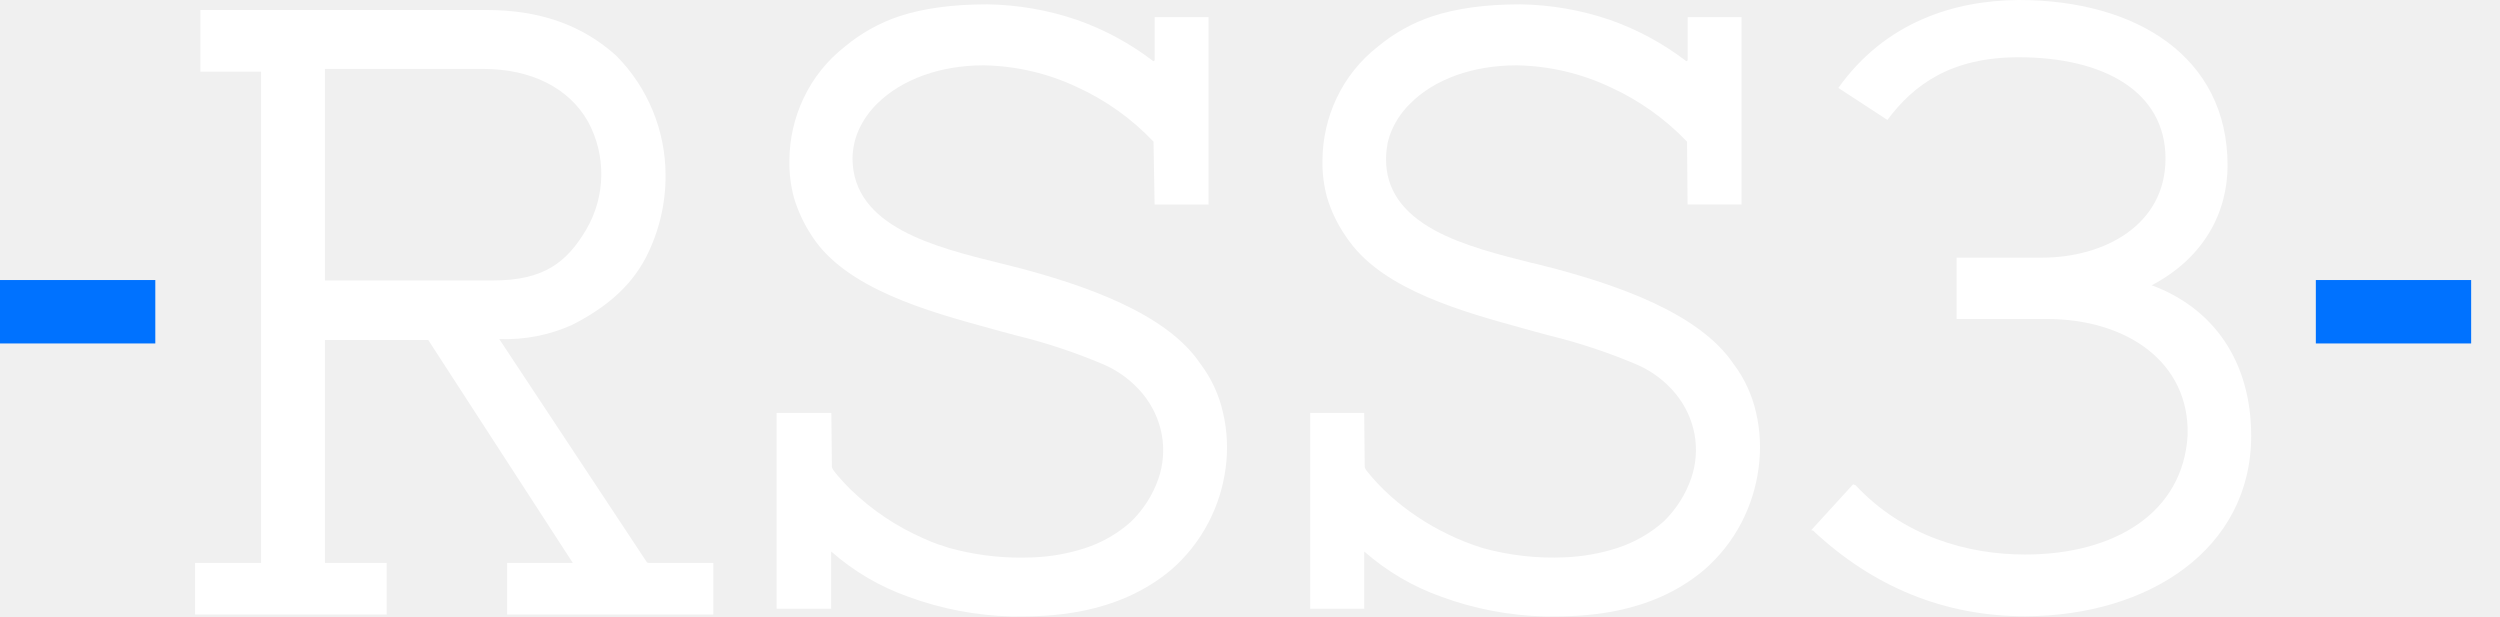
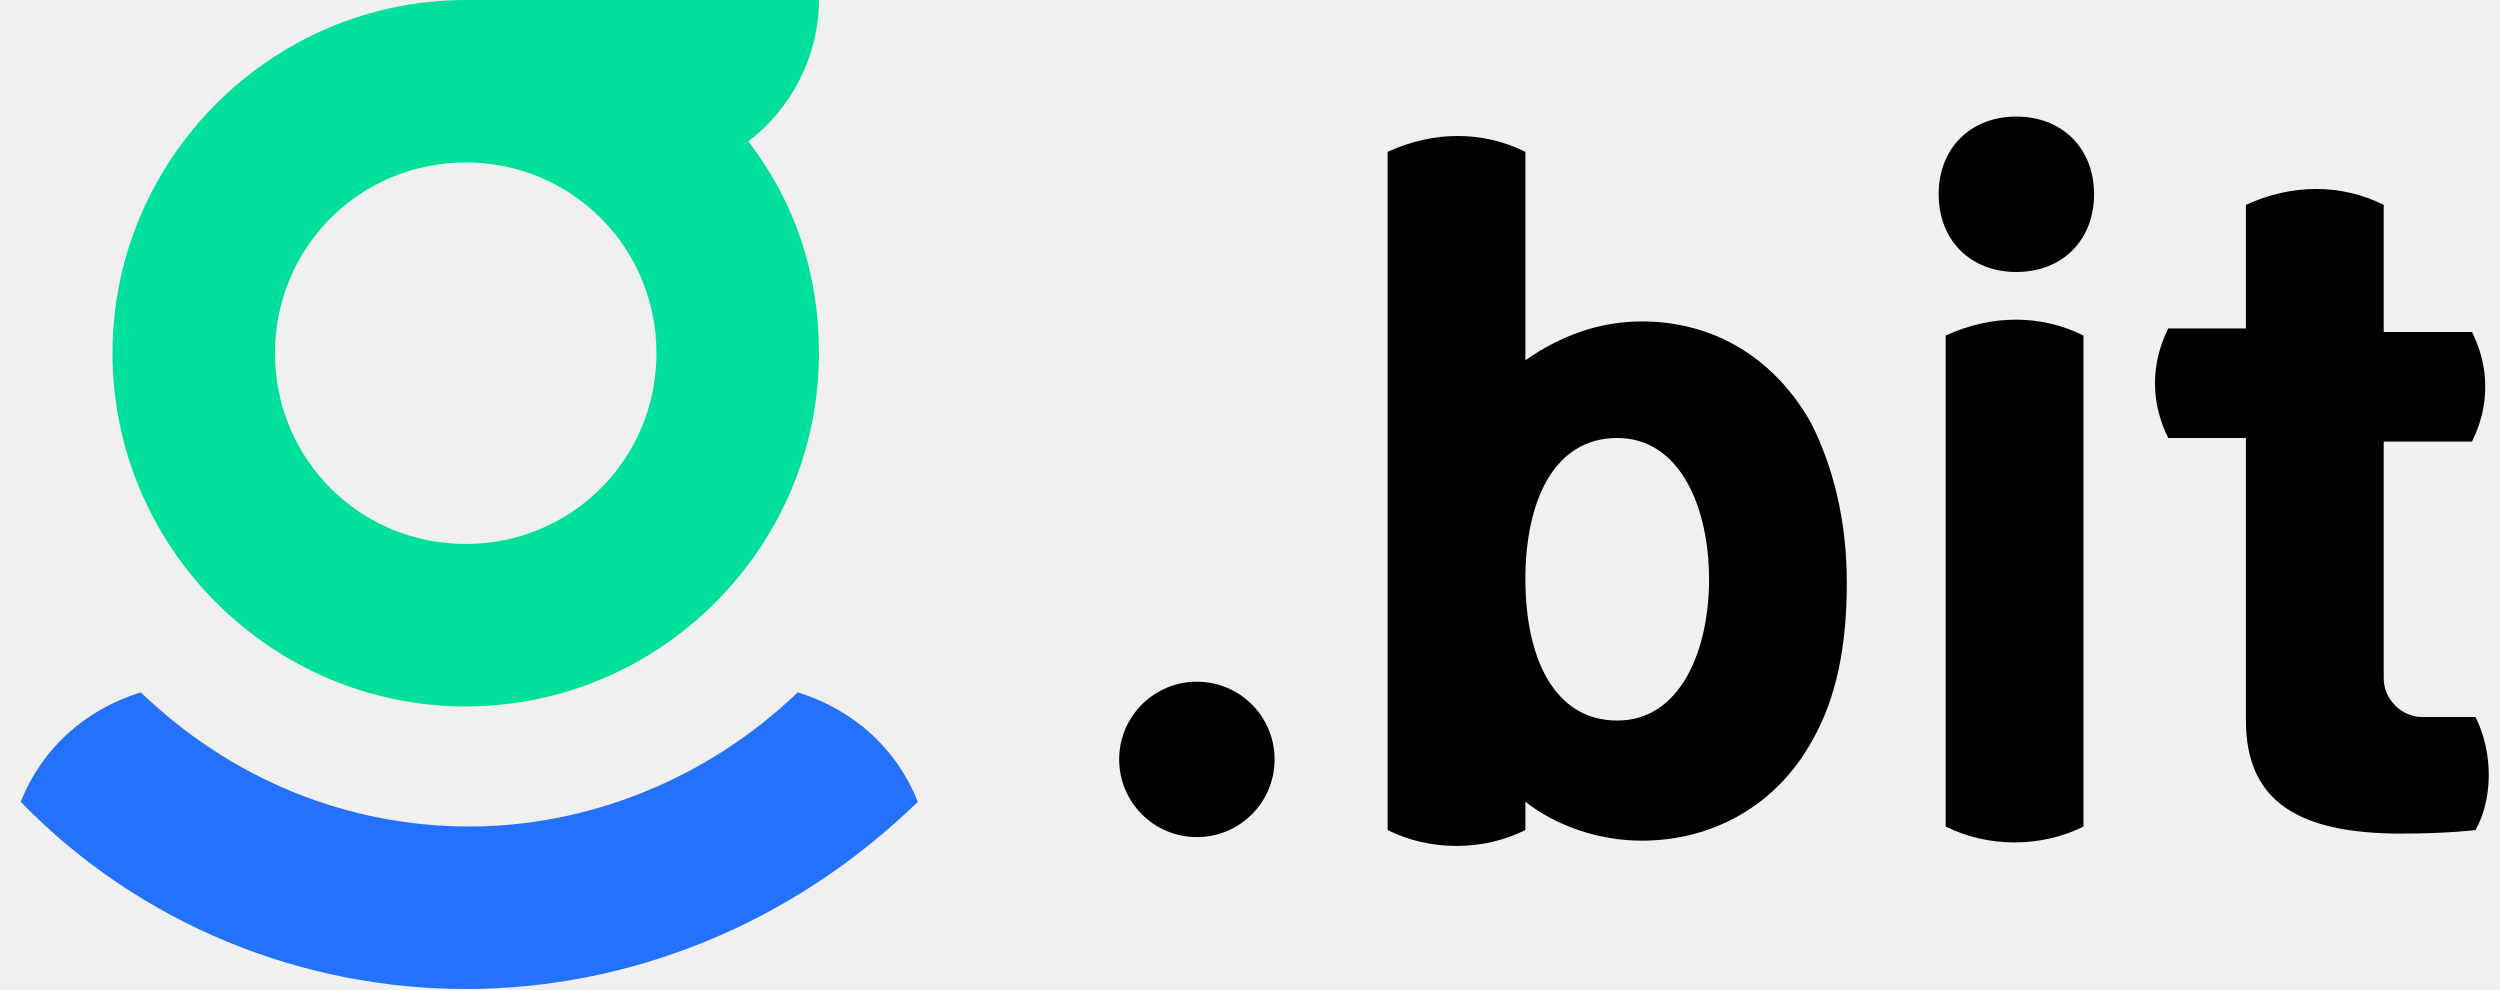
- <svg xmlns="http://www.w3.org/2000/svg" width="146" height="36" viewBox="0 0 146 36" fill="none">
-   <path d="M101.239 21.255C99.209 18.24 94.313 16.635 90.809 15.69C90.4 15.582 89.977 15.474 89.525 15.364H89.489C87.601 14.887 85.459 14.358 83.791 13.454C81.881 12.407 80.945 11.05 80.945 9.307C80.945 9.023 80.97 8.742 81.024 8.463V8.413C81.051 8.285 81.084 8.159 81.125 8.033C81.129 8.015 81.134 7.999 81.141 7.984V7.966C81.388 7.243 81.802 6.588 82.349 6.055C83.764 4.622 86.026 3.816 88.559 3.816H88.638C90.503 3.857 92.34 4.289 94.029 5.085C95.717 5.85 97.24 6.933 98.523 8.272L98.554 11.903V11.942H101.707V1.001H98.561V3.481C98.561 3.517 98.543 3.553 98.512 3.571C98.482 3.571 98.444 3.553 98.426 3.533C97.094 2.52 95.611 1.721 94.034 1.166C92.342 0.587 90.569 0.279 88.78 0.254C86.728 0.254 85.051 0.493 83.652 0.95C82.488 1.337 81.406 1.94 80.463 2.725C79.437 3.526 78.614 4.557 78.058 5.731C77.52 6.865 77.239 8.103 77.232 9.356C77.216 10.099 77.309 10.839 77.507 11.557C77.75 12.349 78.112 13.1 78.582 13.784C78.623 13.85 78.67 13.91 78.713 13.973C78.755 14.036 78.758 14.034 78.78 14.063L78.809 14.102C80.875 16.955 85.488 18.219 88.852 19.149L88.944 19.174L89.691 19.381L90.501 19.599C92.254 20.029 93.971 20.6 95.632 21.309C96.498 21.691 97.263 22.27 97.864 23.003C98.419 23.681 98.797 24.488 98.959 25.35C99.117 26.21 99.052 27.096 98.77 27.922C98.44 28.874 97.893 29.738 97.173 30.442C96.383 31.146 95.454 31.677 94.448 32.004C93.469 32.319 92.452 32.501 91.424 32.546C89.779 32.625 88.132 32.438 86.548 31.995C83.861 31.144 81.408 29.504 79.817 27.499C79.763 27.434 79.725 27.36 79.7 27.279L79.669 24.155V24.115H76.517V35.55H79.671V32.206C80.99 33.365 82.515 34.263 84.171 34.848C86.107 35.561 88.145 35.95 90.206 36H90.463C92.213 36 96.309 36 99.522 33.28C100.411 32.51 101.149 31.581 101.693 30.537C102.218 29.533 102.56 28.444 102.704 27.321C102.85 26.246 102.8 25.152 102.555 24.095C102.323 23.066 101.875 22.096 101.241 21.255H101.239Z" fill="white" />
-   <path d="M70.108 21.255C68.119 18.255 63.202 16.642 59.678 15.693C59.278 15.587 58.862 15.486 58.42 15.375C54.6 14.432 49.841 13.253 49.787 9.298C49.787 8.701 49.913 8.112 50.158 7.57C50.421 6.998 50.788 6.48 51.238 6.042C52.671 4.629 54.919 3.816 57.433 3.816H57.511C59.377 3.857 61.211 4.289 62.898 5.085C64.579 5.85 66.096 6.933 67.365 8.272L67.428 11.903V11.944H70.58V1.001H67.434V3.481C67.434 3.517 67.417 3.551 67.387 3.571C67.362 3.571 67.335 3.571 67.299 3.533C65.968 2.52 64.485 1.721 62.907 1.166C61.215 0.587 59.442 0.279 57.653 0.254C55.59 0.254 53.909 0.493 52.514 0.95C51.353 1.339 50.277 1.94 49.337 2.725C48.311 3.526 47.487 4.557 46.931 5.731C46.391 6.867 46.108 8.107 46.101 9.365C46.085 10.108 46.178 10.846 46.371 11.563C46.61 12.351 46.963 13.1 47.417 13.784C49.397 16.869 54.242 18.195 57.777 19.165L57.86 19.187L58.562 19.381L59.303 19.579L59.372 19.597C61.125 20.026 62.842 20.598 64.503 21.307C65.374 21.694 66.141 22.279 66.748 23.012C67.306 23.699 67.687 24.513 67.849 25.382C68.004 26.244 67.936 27.13 67.653 27.956C67.32 28.908 66.769 29.77 66.046 30.471C65.261 31.174 64.336 31.702 63.333 32.022C62.352 32.337 61.332 32.515 60.302 32.553C60.09 32.553 59.867 32.566 59.642 32.566C58.202 32.571 56.769 32.375 55.383 31.986C55.223 31.936 55.061 31.88 54.906 31.824H54.881C54.559 31.709 54.235 31.585 53.925 31.439C52.365 30.755 50.941 29.803 49.715 28.624L49.652 28.563C49.46 28.372 49.267 28.17 49.08 27.956L48.936 27.792C48.853 27.692 48.772 27.598 48.698 27.497C48.646 27.431 48.608 27.357 48.583 27.279L48.551 24.155V24.115H45.354V35.55H48.54V32.206C49.859 33.365 51.384 34.263 53.04 34.848C54.976 35.561 57.014 35.95 59.075 36H59.332C61.074 36 65.151 36 68.391 33.28C69.28 32.51 70.018 31.581 70.562 30.537C71.087 29.54 71.431 28.458 71.577 27.341C71.723 26.266 71.674 25.172 71.428 24.115C71.199 23.077 70.749 22.103 70.11 21.253L70.108 21.255Z" fill="white" />
-   <path d="M37.774 32.83L29.156 19.801C30.616 19.857 32.069 19.576 33.402 18.978C35.285 18.021 36.799 16.811 37.729 15.02C38.485 13.541 38.876 11.903 38.869 10.243C38.869 7.63 37.839 5.126 36.003 3.267C34.011 1.463 31.525 0.583 28.397 0.583H11.704V4.187H15.248V32.874H11.393V35.89H22.583V32.874H18.978V19.855H25.009L33.451 32.874H29.615V35.89H41.657V32.874H37.891C37.846 32.877 37.803 32.861 37.771 32.832L37.774 32.83ZM28.215 4.025C31.052 4.025 33.231 5.153 34.333 7.09C35.413 9.068 35.375 11.469 34.232 13.413C33.1 15.323 31.761 16.379 28.796 16.379H18.976V4.025H28.215Z" fill="white" />
-   <path d="M131.469 25.449C131.469 21.124 129.284 17.999 125.659 16.66C128.733 15.044 130.09 12.389 130.09 9.655C130.09 3.344 124.795 0 117.889 0C114.12 0.029 110.104 1.283 107.359 5.135L110.225 7.005C111.76 4.939 113.949 3.344 117.889 3.344C122.905 3.344 126.465 5.38 126.465 9.259C126.465 13.139 122.896 15.047 119.242 15.047H114.264V18.629H119.53C124.19 18.629 127.873 21.14 127.758 25.409C127.497 29.947 123.499 32.384 118.265 32.384C114.897 32.384 111.157 31.324 108.365 28.338L108.221 28.284L105.774 30.962L105.889 30.991C109.4 34.285 113.574 35.989 118.263 35.989C125.486 35.975 131.469 32.067 131.469 25.451V25.449Z" fill="white" />
-   <path d="M9.07 16.354H0V20.058H9.07V16.354Z" fill="#0072FF" />
-   <path d="M144.315 16.354H135.245V20.058H144.315V16.354Z" fill="#0072FF" />
+ <svg xmlns="http://www.w3.org/2000/svg" width="91" height="36" viewBox="0 0 91 36" fill="none">
+   <g clip-path="url(#clip0_551_1100)">
+     <path d="M16.952 25.714C24.024 25.714 29.809 19.928 29.809 12.857C29.809 9.9 28.91 7.328 27.238 5.143C28.781 3.985 29.809 2.057 29.809 -0H16.952C9.881 -0 4.095 5.785 4.095 12.857C4.095 19.928 9.881 25.714 16.952 25.714ZM16.952 5.914C20.809 5.914 23.895 9 23.895 12.857C23.895 16.714 20.809 19.8 16.952 19.8C13.095 19.8 10.009 16.714 10.009 12.857C10.009 9 13.095 5.914 16.952 5.914Z" fill="#00DF9B" />
+     <path d="M33.41 29.185C32.638 27.257 31.095 25.843 29.038 25.2C25.695 28.414 21.324 30.085 17.081 30.085C12.71 30.085 8.467 28.414 5.124 25.2C3.067 25.843 1.524 27.257 0.752 29.185C5.124 33.685 11.038 36 16.952 36C22.867 36 28.781 33.685 33.41 29.185Z" fill="#2471FE" />
+     <path d="M73.395 4.243C71.724 4.243 70.567 5.4 70.567 7.071C70.567 8.743 71.724 9.9 73.395 9.9C75.067 9.9 76.224 8.743 76.224 7.071C76.224 5.4 75.067 4.243 73.395 4.243Z" fill="black" />
+     <path d="M43.567 30.471C45.129 30.471 46.395 29.205 46.395 27.642C46.395 26.08 45.129 24.814 43.567 24.814C42.005 24.814 40.738 26.08 40.738 27.642C40.738 29.205 42.005 30.471 43.567 30.471Z" fill="black" />
+     <path d="M59.767 11.7C58.224 11.7 56.81 12.214 55.524 13.114C55.524 9.514 55.524 5.528 55.524 5.528C53.981 4.757 52.181 4.757 50.51 5.528V30.214C52.053 30.985 53.981 30.985 55.524 30.214V29.185C56.681 30.085 58.224 30.6 59.767 30.6C62.339 30.6 64.653 29.314 65.939 27C66.839 25.457 67.224 23.528 67.224 21.214C67.224 18.9 66.71 16.971 65.939 15.428C64.653 13.114 62.467 11.7 59.767 11.7ZM58.867 26.228C56.553 26.228 55.524 23.914 55.524 21.085C55.524 18.257 56.553 15.943 58.867 15.943C61.181 15.943 62.21 18.514 62.21 21.085C62.21 23.657 61.181 26.228 58.867 26.228Z" fill="black" />
+     <path d="M70.823 12.214V30.086C72.366 30.857 74.295 30.857 75.838 30.086V12.214C74.295 11.443 72.495 11.443 70.823 12.214Z" fill="black" />
+     <path d="M90.109 26.1H88.181C87.409 26.1 86.767 25.457 86.767 24.686V16.071C88.181 16.071 89.981 16.071 89.981 16.071C90.624 14.786 90.624 13.371 89.981 12.086H86.767V7.457C85.224 6.686 83.424 6.686 81.752 7.457V11.957H78.924C78.281 13.243 78.281 14.657 78.924 15.943C78.924 15.943 80.724 15.943 81.752 15.943V26.228C81.752 29.186 83.681 30.343 87.409 30.343C89.081 30.343 90.109 30.214 90.109 30.214C90.752 29.057 90.752 27.386 90.109 26.1Z" fill="black" />
+   </g>
+   <defs>
+     <clipPath id="clip0_551_1100">
+       <rect width="90" height="36" fill="white" transform="translate(0.623291)" />
+     </clipPath>
+   </defs>
</svg>
